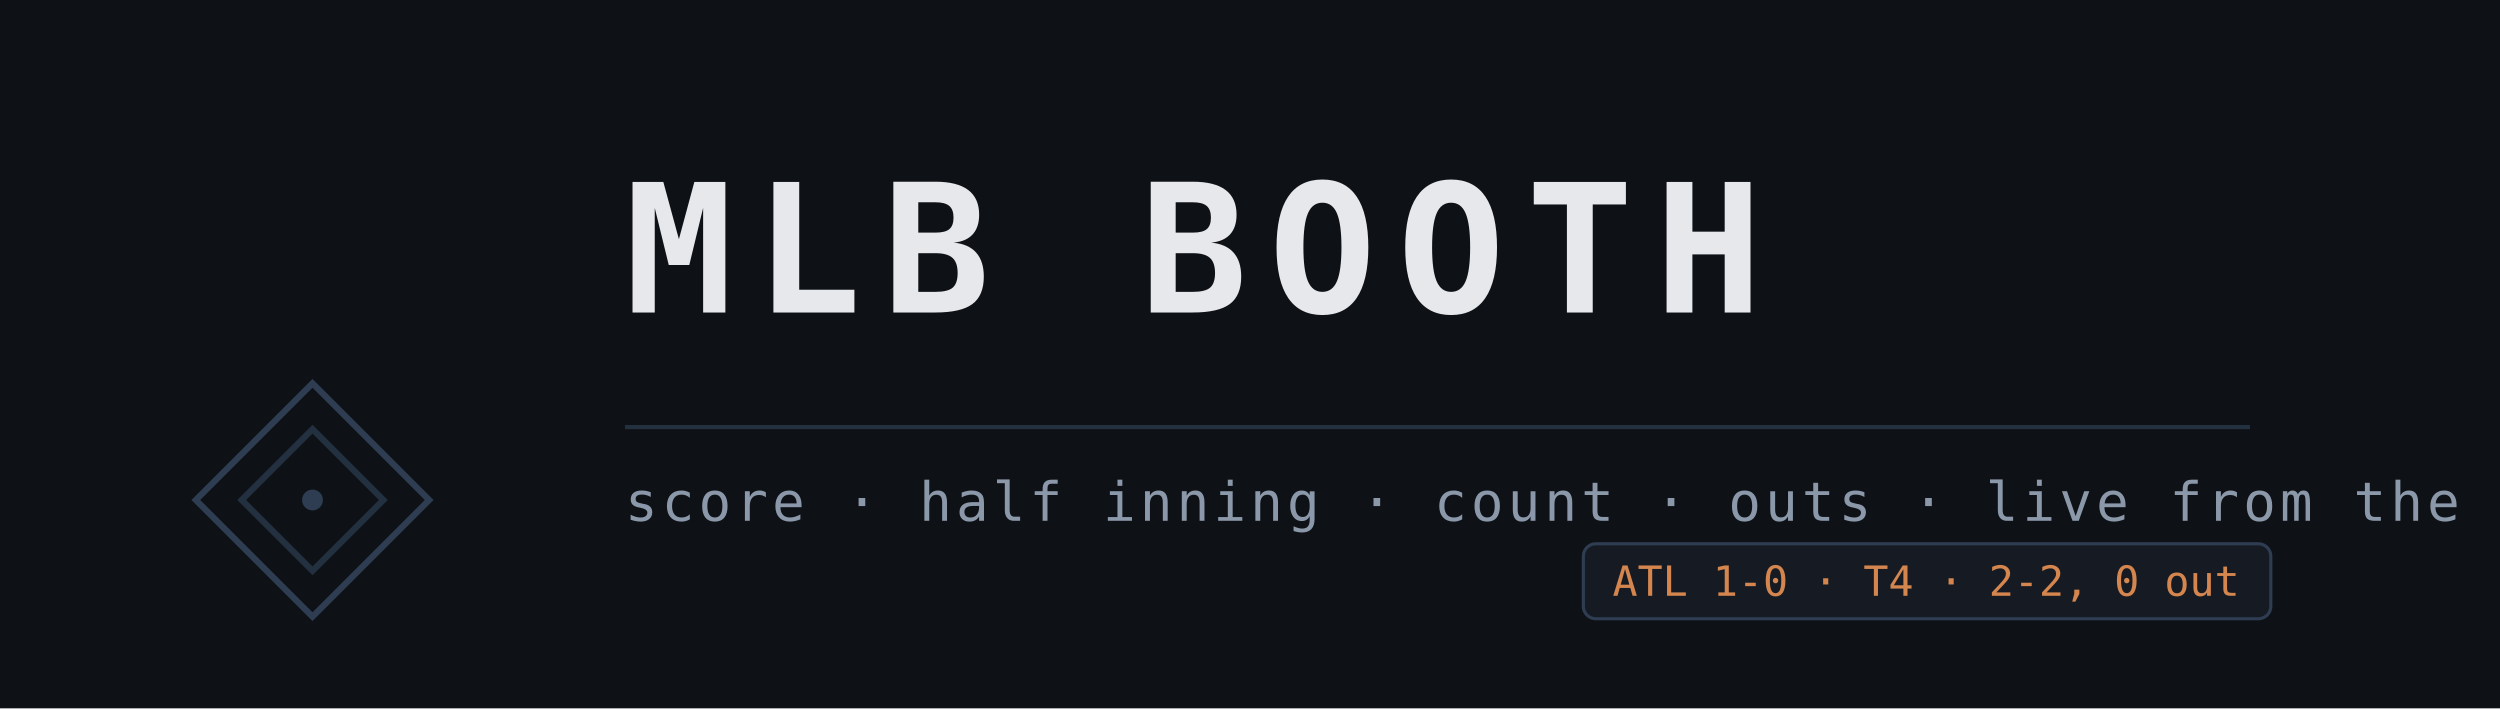
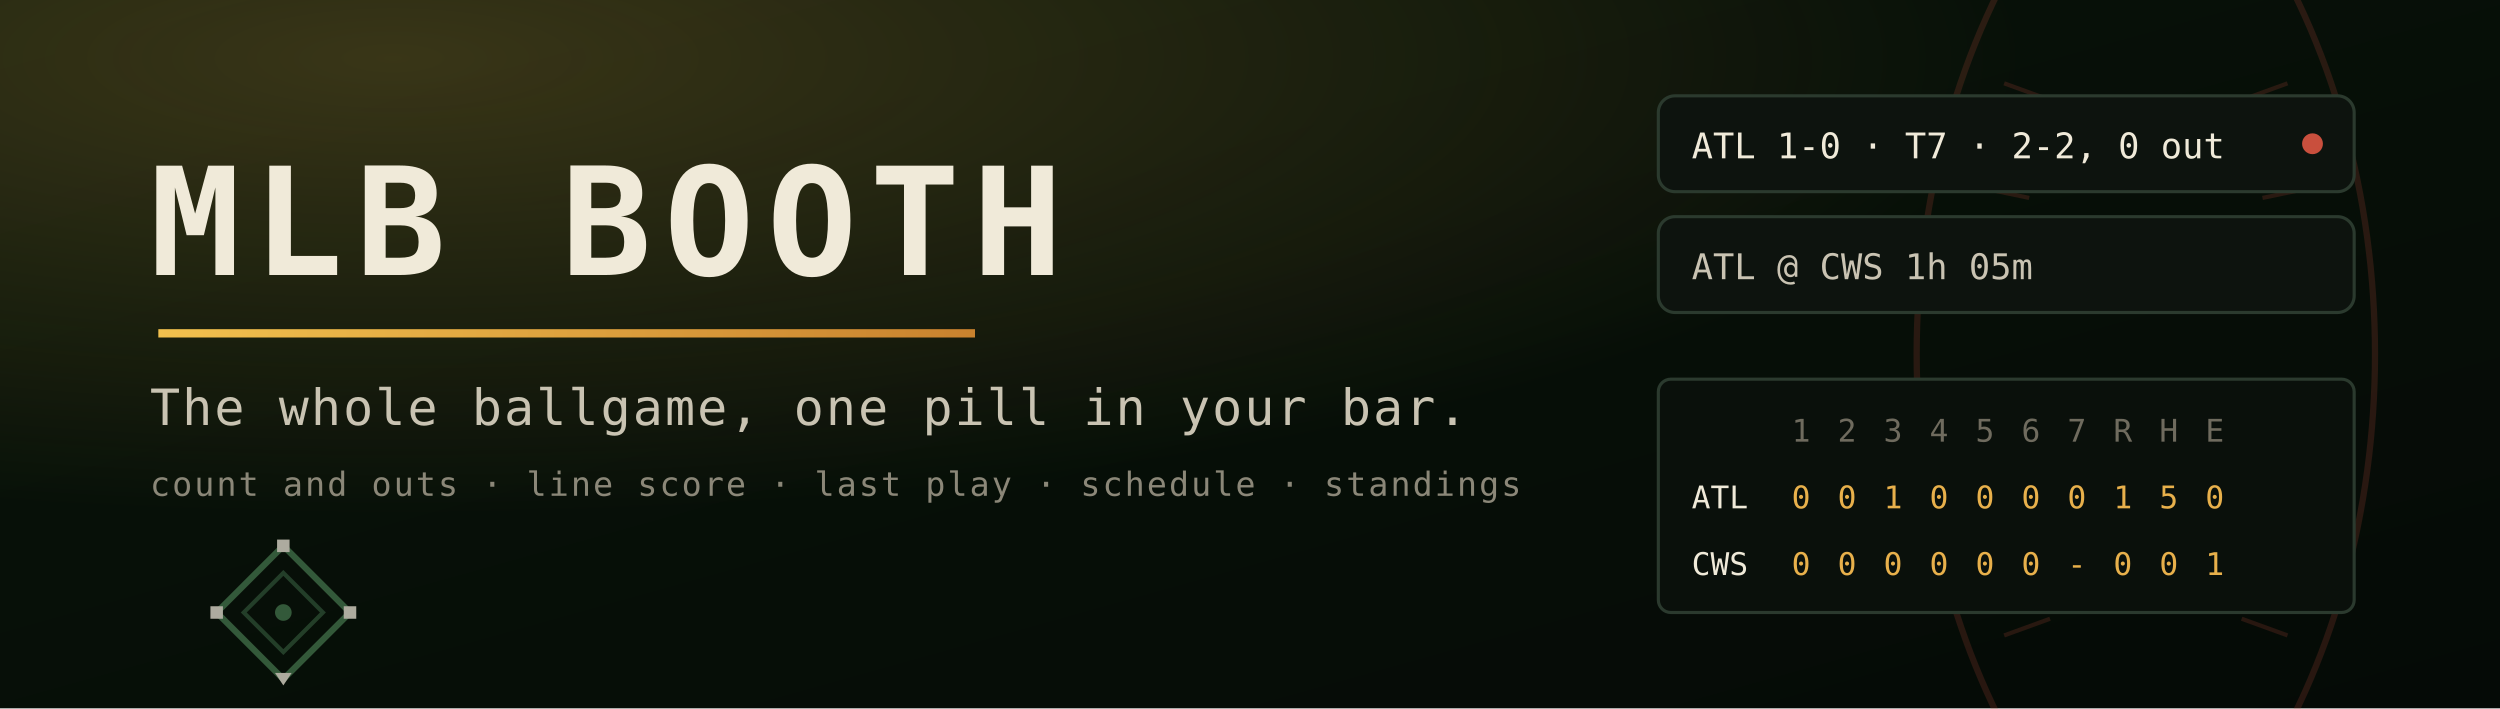
- <svg xmlns="http://www.w3.org/2000/svg" viewBox="0 0 1200 340" width="1200" height="340" role="img" aria-label="MLB Booth banner">
-   <rect width="1200" height="340" fill="#0e1116" />
-   <g transform="translate(150,240)" stroke="#2e3d52" stroke-width="3" fill="none">
-     <path d="M 0,-56 L 56,0 L 0,56 L -56,0 Z" />
-     <path d="M 0,-34 L 34,0 L 0,34 L -34,0 Z" stroke="#22303f" />
-     <circle cx="0" cy="0" r="5" fill="#2e3d52" stroke="none" />
+ <svg xmlns="http://www.w3.org/2000/svg" viewBox="0 0 1200 340" width="1200" height="340" role="img" aria-label="MLB Booth. The whole ballgame, one pill in your bar.">
+   <defs>
+     <linearGradient id="bg" x1="0" y1="0" x2="1" y2="1">
+       <stop offset="0" stop-color="#081409" />
+       <stop offset="1" stop-color="#050a06" />
+     </linearGradient>
+     <radialGradient id="lights" cx="0.16" cy="0.08" r="0.65">
+       <stop offset="0" stop-color="#e8b04b" stop-opacity="0.22" />
+       <stop offset="1" stop-color="#e8b04b" stop-opacity="0" />
+     </radialGradient>
+     <linearGradient id="rule" x1="0" y1="0" x2="1" y2="0">
+       <stop offset="0" stop-color="#f2c14e" />
+       <stop offset="1" stop-color="#c9822e" />
+     </linearGradient>
+   </defs>
+   <rect width="1200" height="340" fill="url(#bg)" />
+   <rect width="1200" height="340" fill="url(#lights)" />
+   <g stroke="#c94f3d" stroke-width="3" fill="none" opacity="0.18">
+     <path d="M 980 -40 C 900 80, 900 260, 980 380" />
+     <path d="M 1080 -40 C 1160 80, 1160 260, 1080 380" />
+     <g stroke-width="2">
+       <path d="M 962 40 l 22 8" />
+       <path d="M 950 90 l 24 5" />
+       <path d="M 944 145 l 25 2" />
+       <path d="M 944 200 l 25 -2" />
+       <path d="M 950 255 l 24 -5" />
+       <path d="M 962 305 l 22 -8" />
+       <path d="M 1098 40 l -22 8" />
+       <path d="M 1110 90 l -24 5" />
+       <path d="M 1116 145 l -25 2" />
+       <path d="M 1116 200 l -25 -2" />
+       <path d="M 1110 255 l -24 -5" />
+       <path d="M 1098 305 l -22 -8" />
+     </g>
  </g>
-   <line x1="300" y1="205" x2="1080" y2="205" stroke="#22303f" stroke-width="2" />
-   <text x="300" y="150" font-family="'JetBrains Mono','DejaVu Sans Mono',monospace" font-size="86" font-weight="700" letter-spacing="10" fill="#e6e8eb">MLB BOOTH</text>
-   <text x="300" y="250" font-family="'JetBrains Mono','DejaVu Sans Mono',monospace" font-size="26" letter-spacing="2" fill="#8b98a9">score · half inning · count · outs · live from the Omarchy bar</text>
-   <g transform="translate(760,285)">
-     <rect x="0" y="-24" width="330" height="36" rx="6" fill="#161b23" stroke="#2e3d52" stroke-width="1.5" />
-     <text x="14" y="1" font-family="'JetBrains Mono','DejaVu Sans Mono',monospace" font-size="20" fill="#d4864e">ATL 1-0 · T4 · 2-2, 0 out</text>
+   <g transform="translate(136,294)" fill="none" opacity="0.8">
+     <path d="M 0,-32 L 32,0 L 0,32 L -32,0 Z" stroke="#3f6b46" stroke-width="3" />
+     <path d="M 0,-19 L 19,0 L 0,19 L -19,0 Z" stroke="#2b4a31" stroke-width="2" />
+     <rect x="-3" y="-35" width="6" height="6" fill="#d7d2c4" stroke="none" />
+     <rect x="29" y="-3" width="6" height="6" fill="#d7d2c4" stroke="none" />
+     <rect x="-35" y="-3" width="6" height="6" fill="#d7d2c4" stroke="none" />
+     <path d="M -4,29 L 4,29 L 0,35 Z" fill="#d7d2c4" stroke="none" />
+     <circle cx="0" cy="0" r="4" fill="#3f6b46" stroke="none" />
+   </g>
+   <text x="72" y="132" font-family="'JetBrains Mono','Cascadia Mono',monospace" font-size="72" font-weight="700" letter-spacing="6" fill="#f0ead9">MLB BOOTH</text>
+   <rect x="76" y="158" width="392" height="4" fill="url(#rule)" />
+   <text x="72" y="204" font-family="'JetBrains Mono','Cascadia Mono',monospace" font-size="24" letter-spacing="1" fill="#c9c3b2">The whole ballgame, one pill in your bar.</text>
+   <text x="72" y="238" font-family="'JetBrains Mono','Cascadia Mono',monospace" font-size="16" letter-spacing="1" fill="#8b8778">count and outs · line score · last play · schedule · standings</text>
+   <g transform="translate(796,46)">
+     <rect x="0" y="0" width="334" height="46" rx="8" fill="#0d130e" stroke="#2b3a2e" stroke-width="1.5" />
+     <text x="16" y="30" font-family="'JetBrains Mono','Cascadia Mono',monospace" font-size="17" fill="#f0ead9">ATL 1-0 · T7 · 2-2, 0 out</text>
+     <circle cx="314" cy="23" r="5" fill="#c94f3d">
+       <animate attributeName="opacity" values="1;0.25;1" dur="1.6s" repeatCount="indefinite" />
+     </circle>
+   </g>
+   <g transform="translate(796,104)">
+     <rect x="0" y="0" width="334" height="46" rx="8" fill="#0d130e" stroke="#2b3a2e" stroke-width="1.5" />
+     <text x="16" y="30" font-family="'JetBrains Mono','Cascadia Mono',monospace" font-size="17" fill="#c9c3b2">ATL @ CWS 1h 05m</text>
+   </g>
+   <g transform="translate(796,182)">
+     <rect x="0" y="0" width="334" height="112" rx="6" fill="#0a100b" stroke="#2b3a2e" stroke-width="1.5" />
+     <g font-family="'JetBrains Mono','Cascadia Mono',monospace" font-size="15" letter-spacing="2">
+       <text x="64" y="30" fill="#6f6b5e">1 2 3 4 5 6 7  R H E</text>
+       <text x="16" y="62" fill="#f0ead9" letter-spacing="0">ATL</text>
+       <text x="64" y="62" fill="#e8b04b">0 0 1 0 0 0 0  1 5 0</text>
+       <text x="16" y="94" fill="#f0ead9" letter-spacing="0">CWS</text>
+       <text x="64" y="94" fill="#e8b04b">0 0 0 0 0 0 -  0 0 1</text>
+     </g>
  </g>
</svg>
